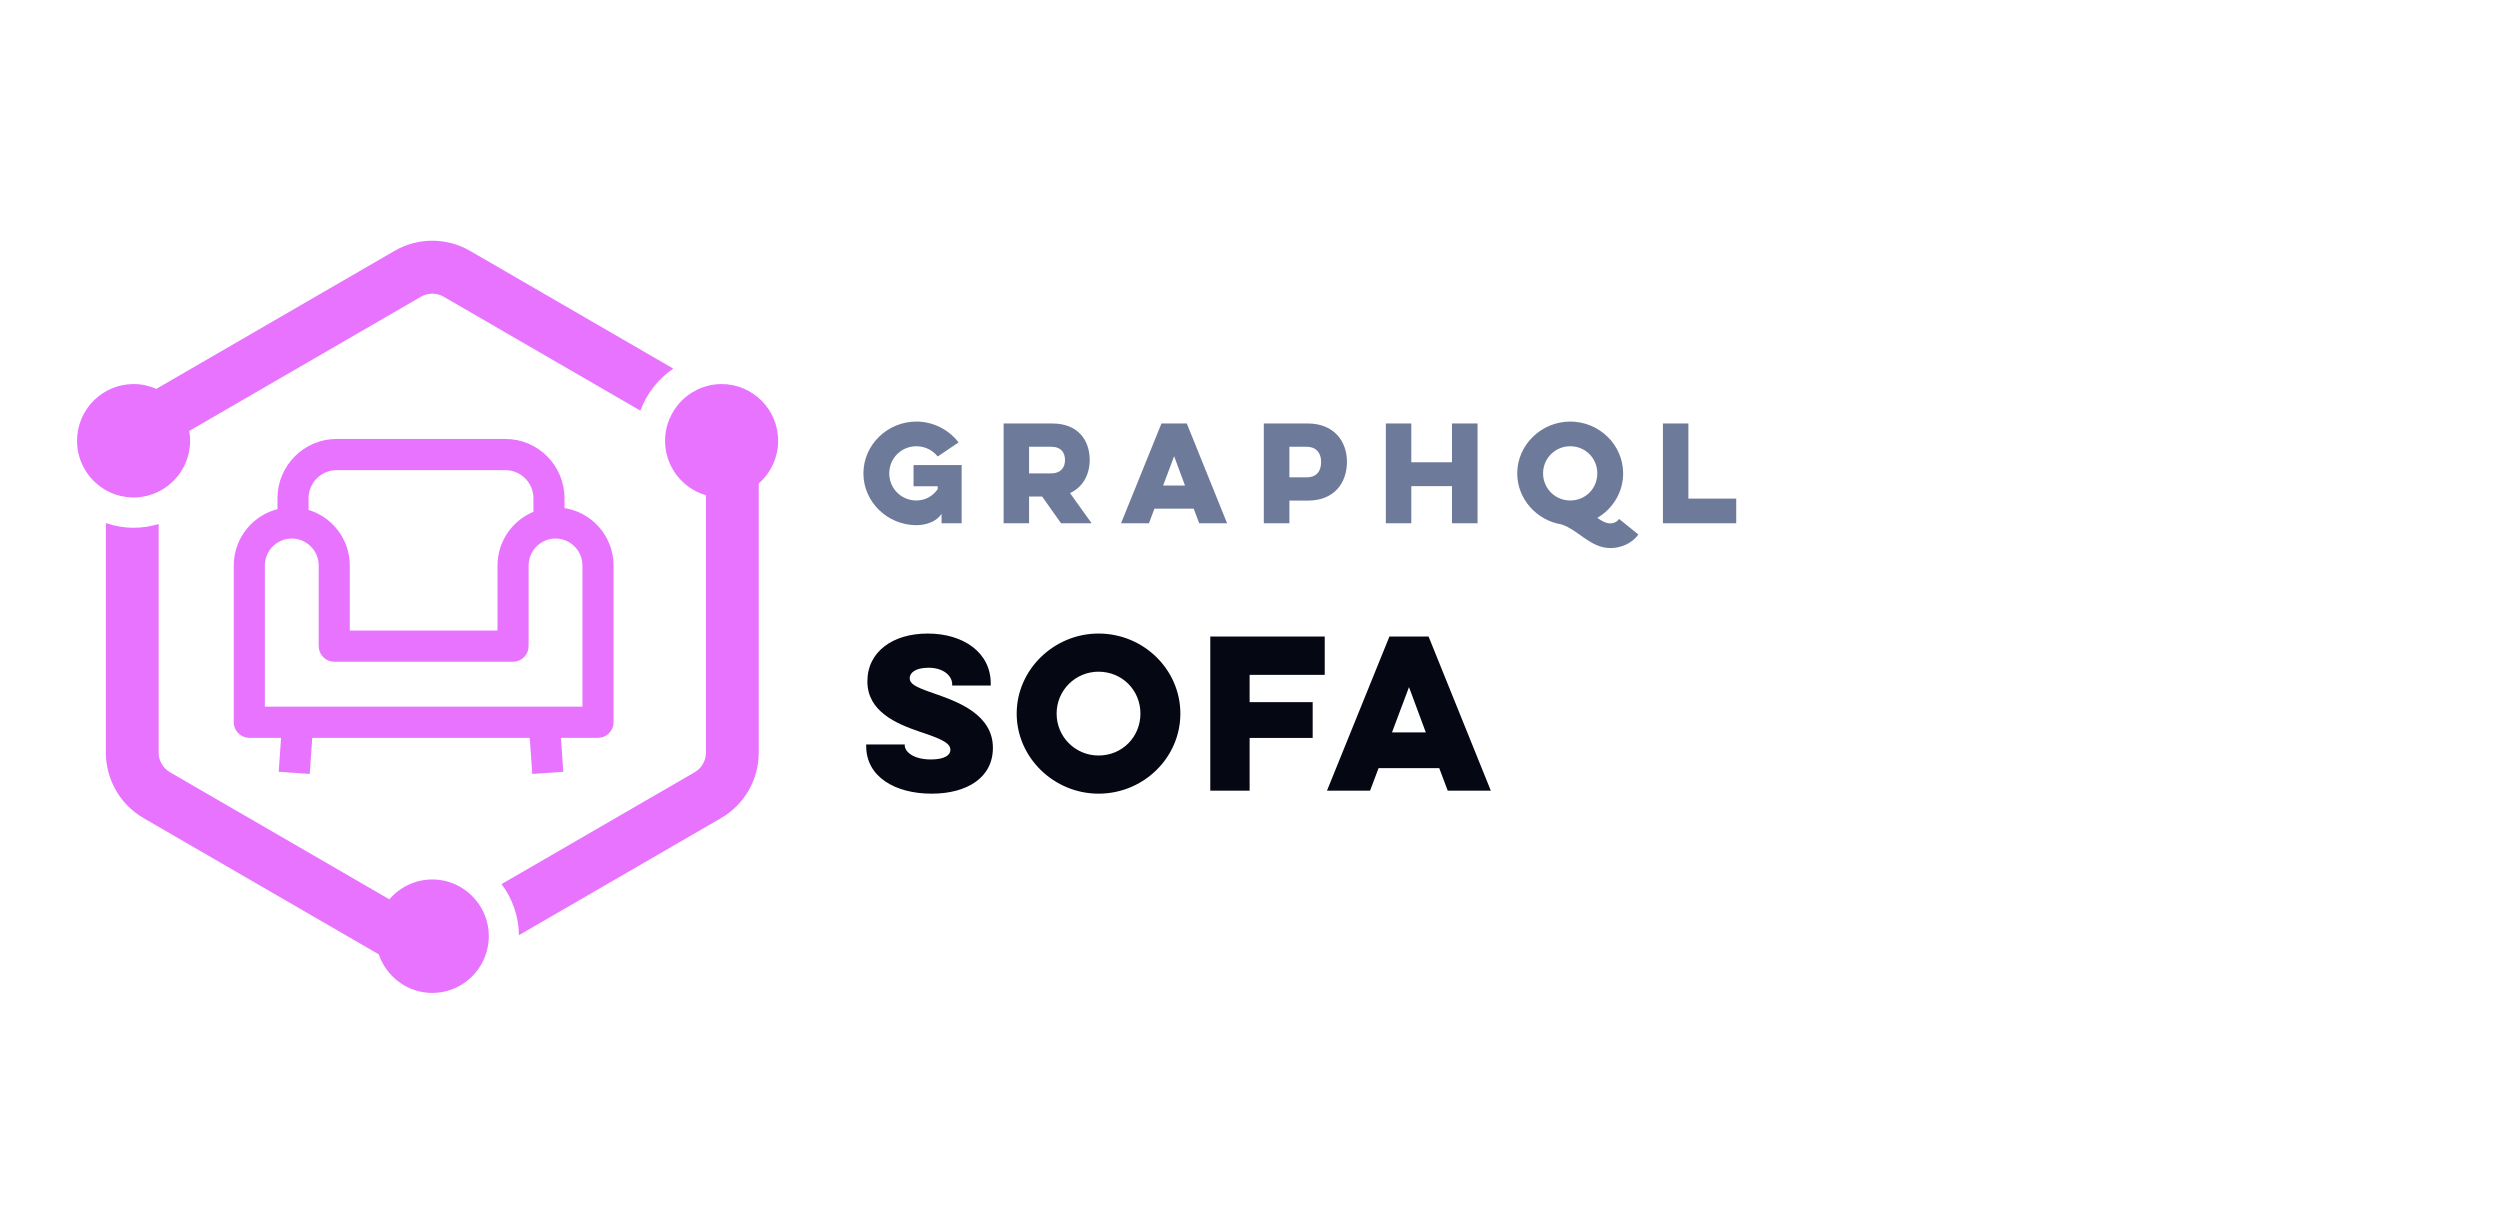
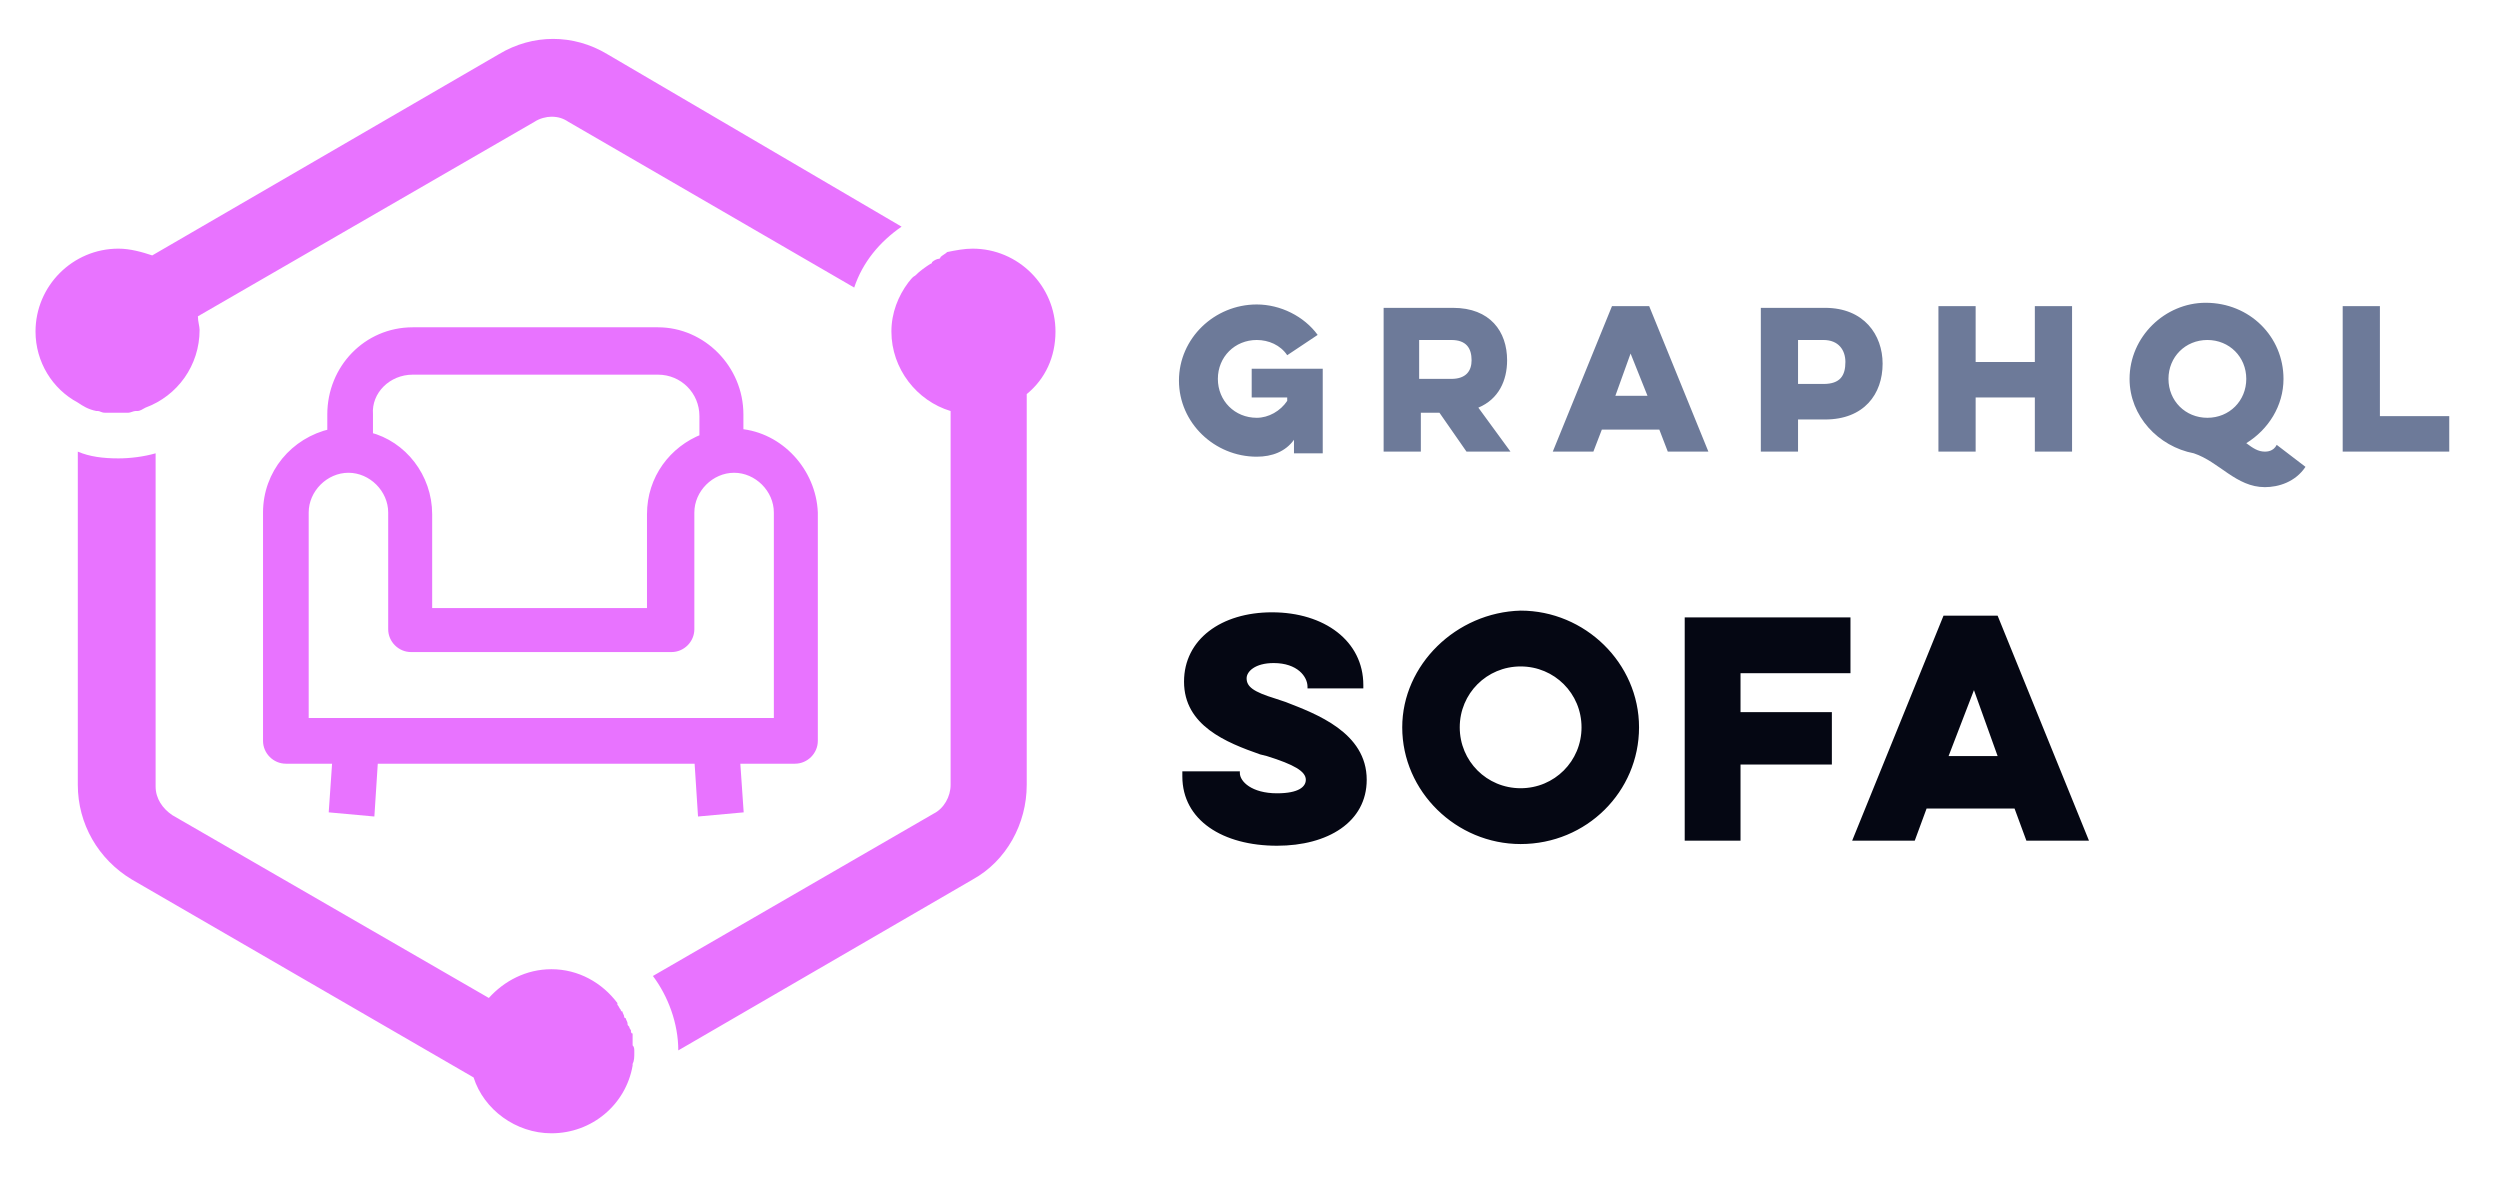
- <svg xmlns="http://www.w3.org/2000/svg" width="215px" height="105px" viewBox="0 0 215 105" version="1.1">
-   <g id="GraphQL-Tools/-sofa" stroke="none" stroke-width="1" fill="none" fill-rule="evenodd">
-     <g id="Libraries-Logos-/-Sofa" transform="translate(6, 20)" fill="#E873FF">
-       <path d="M36.04,60.512 C36.04,60.767 36.015,61.015 35.977,61.26 C35.972,61.291 35.968,61.321 35.963,61.351 C35.566,63.643 33.574,65.391 31.178,65.391 C29.042,65.391 27.227,63.999 26.576,62.074 L6.346,50.357 C4.34,49.195 3.105,47.047 3.105,44.724 L3.105,24.988 C3.854,25.243 4.653,25.387 5.488,25.387 C6.237,25.387 6.96,25.273 7.643,25.066 L7.643,44.724 C7.643,45.419 8.015,46.065 8.616,46.413 L27.487,57.344 C28.38,56.299 29.701,55.634 31.178,55.634 C32.784,55.634 34.206,56.422 35.093,57.63 C35.108,57.652 35.125,57.673 35.141,57.695 C35.203,57.783 35.261,57.873 35.318,57.966 C35.34,58.002 35.361,58.036 35.383,58.073 C35.432,58.158 35.478,58.246 35.523,58.334 C35.547,58.382 35.569,58.429 35.591,58.478 C35.63,58.56 35.665,58.643 35.699,58.728 C35.723,58.788 35.744,58.849 35.766,58.91 C35.793,58.987 35.819,59.065 35.842,59.143 C35.865,59.219 35.881,59.294 35.9,59.369 C35.917,59.44 35.935,59.51 35.949,59.582 C35.968,59.677 35.98,59.772 35.993,59.868 C36,59.926 36.011,59.981 36.017,60.039 C36.031,60.195 36.04,60.352 36.04,60.512 L36.04,60.512 Z M60.92,17.907 C60.92,19.371 60.272,20.682 59.251,21.577 L59.251,44.724 C59.251,47.047 58.017,49.195 56.01,50.357 L38.629,60.424 C38.61,58.777 38.055,57.26 37.134,56.032 L53.741,46.413 C54.341,46.065 54.713,45.419 54.713,44.724 L54.713,22.592 C52.685,22.005 51.195,20.129 51.195,17.907 C51.195,16.825 51.553,15.828 52.149,15.019 C52.158,15.006 52.167,14.993 52.177,14.98 C52.289,14.831 52.41,14.686 52.539,14.55 L52.556,14.531 C52.823,14.253 53.121,14.008 53.446,13.799 C53.48,13.777 53.515,13.757 53.55,13.735 C53.679,13.658 53.811,13.585 53.946,13.519 C53.986,13.5 54.026,13.48 54.067,13.462 C54.236,13.385 54.411,13.313 54.591,13.258 C54.592,13.258 54.592,13.258 54.592,13.257 C55.055,13.109 55.546,13.029 56.058,13.029 C58.74,13.029 60.92,15.217 60.92,17.907 L60.92,17.907 Z M3.105,22.155 C1.627,21.317 0.625,19.728 0.625,17.907 C0.625,15.217 2.806,13.029 5.488,13.029 C6.183,13.029 6.843,13.179 7.442,13.443 L27.936,1.572 C28.938,0.991 30.059,0.701 31.177,0.701 C32.297,0.701 33.417,0.991 34.419,1.572 L51.902,11.7 C50.616,12.57 49.62,13.835 49.073,15.316 L32.15,5.515 C31.855,5.344 31.518,5.254 31.177,5.254 C30.837,5.254 30.501,5.344 30.205,5.515 L10.272,17.062 C10.321,17.337 10.35,17.618 10.35,17.907 C10.35,20.006 9.019,21.795 7.162,22.481 C7.148,22.487 7.133,22.493 7.119,22.497 C6.971,22.549 6.823,22.595 6.67,22.634 C6.639,22.642 6.609,22.651 6.578,22.657 C6.438,22.689 6.295,22.715 6.151,22.735 C6.112,22.741 6.073,22.748 6.033,22.753 C5.854,22.773 5.673,22.786 5.488,22.786 C5.29,22.786 5.095,22.77 4.902,22.747 C4.851,22.741 4.8,22.731 4.749,22.723 C4.601,22.701 4.456,22.672 4.312,22.636 C4.269,22.624 4.224,22.614 4.18,22.602 C3.801,22.494 3.44,22.345 3.105,22.155 L3.105,22.155 Z" id="Fill-2" />
-       <path d="M44.341,41.023 L16.527,41.023 L16.527,28.637 C16.527,27.219 17.678,26.064 19.092,26.064 C20.507,26.064 21.658,27.219 21.658,28.637 L21.658,35.568 C21.658,36.171 22.144,36.659 22.745,36.659 L38.124,36.659 C38.724,36.659 39.211,36.171 39.211,35.568 L39.211,28.637 C39.211,27.219 40.361,26.064 41.776,26.064 C43.191,26.064 44.341,27.219 44.341,28.637 L44.341,41.023 Z M22.949,20.182 L37.463,20.182 C38.931,20.182 40.124,21.379 40.124,22.852 L40.124,24.186 C38.324,24.861 37.037,26.6 37.037,28.637 L37.037,34.478 L23.832,34.478 L23.832,28.637 C23.832,26.431 22.323,24.575 20.287,24.042 L20.287,22.852 C20.287,21.379 21.481,20.182 22.949,20.182 L22.949,20.182 Z M42.298,23.913 L42.298,22.852 C42.298,20.176 40.129,18 37.463,18 L22.949,18 C20.283,18 18.113,20.176 18.113,22.852 L18.113,23.986 C15.968,24.439 14.353,26.353 14.353,28.637 L14.353,42.114 C14.353,42.716 14.839,43.204 15.441,43.204 L18.441,43.204 L18.235,46.139 L20.404,46.293 L20.621,43.204 L39.791,43.204 L40.008,46.293 L42.177,46.139 L41.971,43.204 L45.429,43.204 C46.03,43.204 46.516,42.716 46.516,42.114 L46.516,28.637 C46.516,26.192 44.667,24.175 42.298,23.913 L42.298,23.913 Z" id="Fill-1" stroke="#E873FF" stroke-width="0.5" />
+ <svg xmlns="http://www.w3.org/2000/svg" version="1.1" id="Warstwa_1" x="0px" y="0px" viewBox="0 0 147.8 69.9" style="enable-background:new 0 0 147.8 69.9;" xml:space="preserve">
+   <style type="text/css">
+ 	.st0{fill-rule:evenodd;clip-rule:evenodd;fill:#E873FF;}
+ 	.st1{fill-rule:evenodd;clip-rule:evenodd;fill:#E873FF;stroke:#E873FF;stroke-width:0.5;}
+ 	.st2{fill:#050713;}
+ 	.st3{fill:#6D7A99;}
+ </style>
+   <g id="GraphQL-Tools_x2F_-sofa">
+     <g id="Libraries-Logos-_x2F_-Sofa" transform="translate(6, 20)">
+       <path id="Fill-2" class="st0" d="M31.5,42.2c0,0.3,0,0.5-0.1,0.7c0,0,0,0.1,0,0.1c-0.4,2.3-2.4,4-4.8,4c-2.1,0-4-1.4-4.6-3.3    L1.8,32c-2-1.2-3.2-3.3-3.2-5.6V6.7c0.7,0.3,1.5,0.4,2.4,0.4c0.7,0,1.5-0.1,2.2-0.3v19.7c0,0.7,0.4,1.3,1,1.7L22.9,39    c0.9-1,2.2-1.7,3.7-1.7c1.6,0,3,0.8,3.9,2c0,0,0,0,0,0.1c0.1,0.1,0.1,0.2,0.2,0.3c0,0,0,0.1,0.1,0.1c0,0.1,0.1,0.2,0.1,0.3    c0,0,0,0.1,0.1,0.1c0,0.1,0.1,0.2,0.1,0.3c0,0.1,0,0.1,0.1,0.2c0,0.1,0.1,0.2,0.1,0.2c0,0.1,0,0.2,0.1,0.2c0,0.1,0,0.1,0,0.2    c0,0.1,0,0.2,0,0.3c0,0.1,0,0.1,0,0.2C31.5,41.9,31.5,42,31.5,42.2L31.5,42.2z M56.4-0.4c0,1.5-0.6,2.8-1.7,3.7v23.1    c0,2.3-1.2,4.5-3.2,5.6L34.1,42.1c0-1.6-0.6-3.2-1.5-4.4l16.6-9.6c0.6-0.3,1-1,1-1.7V4.3c-2-0.6-3.5-2.5-3.5-4.7    c0-1.1,0.4-2.1,1-2.9c0,0,0,0,0,0c0.1-0.1,0.2-0.3,0.4-0.4l0,0c0.3-0.3,0.6-0.5,0.9-0.7c0,0,0.1,0,0.1-0.1    c0.1-0.1,0.3-0.2,0.4-0.2c0,0,0.1,0,0.1-0.1C49.7-4.9,49.9-5,50-5.1c0,0,0,0,0,0c0.5-0.1,1-0.2,1.5-0.2    C54.2-5.3,56.4-3.1,56.4-0.4L56.4-0.4z M-1.4,3.8C-2.9,3-3.9,1.4-3.9-0.4c0-2.7,2.2-4.9,4.9-4.9c0.7,0,1.4,0.2,2,0.4l20.5-11.9    c1-0.6,2.1-0.9,3.2-0.9c1.1,0,2.2,0.3,3.2,0.9L47.3-6.6c-1.3,0.9-2.3,2.1-2.8,3.6l-16.9-9.8c-0.3-0.2-0.6-0.3-1-0.3    c-0.3,0-0.7,0.1-1,0.3L5.7-1.3c0,0.3,0.1,0.6,0.1,0.8c0,2.1-1.3,3.9-3.2,4.6c0,0,0,0,0,0C2.4,4.2,2.3,4.3,2.1,4.3c0,0-0.1,0-0.1,0    c-0.1,0-0.3,0.1-0.4,0.1c0,0-0.1,0-0.1,0c-0.2,0-0.4,0-0.5,0c-0.2,0-0.4,0-0.6,0c-0.1,0-0.1,0-0.2,0C0,4.4-0.1,4.3-0.2,4.3    c0,0-0.1,0-0.1,0C-0.8,4.2-1.1,4-1.4,3.8L-1.4,3.8z" />
+       <path id="Fill-1" class="st1" d="M39.8,22.7H12V10.3c0-1.4,1.2-2.6,2.6-2.6c1.4,0,2.6,1.2,2.6,2.6v6.9c0,0.6,0.5,1.1,1.1,1.1h15.4    c0.6,0,1.1-0.5,1.1-1.1v-6.9c0-1.4,1.2-2.6,2.6-2.6s2.6,1.2,2.6,2.6V22.7z M18.4,1.9h14.5c1.5,0,2.7,1.2,2.7,2.7v1.3    c-1.8,0.7-3.1,2.4-3.1,4.5v5.8H19.3v-5.8c0-2.2-1.5-4.1-3.5-4.6V4.5C15.7,3.1,16.9,1.9,18.4,1.9L18.4,1.9z M37.7,5.6V4.5    c0-2.7-2.2-4.9-4.8-4.9H18.4c-2.7,0-4.8,2.2-4.8,4.9v1.1C11.4,6.1,9.8,8,9.8,10.3v13.5c0,0.6,0.5,1.1,1.1,1.1h3l-0.2,2.9l2.2,0.2    l0.2-3.1h19.2l0.2,3.1l2.2-0.2l-0.2-2.9h3.5c0.6,0,1.1-0.5,1.1-1.1V10.3C42,7.9,40.1,5.8,37.7,5.6L37.7,5.6z" />
    </g>
-     <path d="M74.493,64.022 L74.493,64.175 C74.493,66.776 76.941,68.255 80.12,68.255 C83.146,68.255 85.39,66.895 85.39,64.311 C85.39,61.487 82.438,60.38 80.586,59.726 L79.98,59.514 C78.729,59.069 78.233,58.801 78.233,58.327 C78.233,57.885 78.692,57.426 79.848,57.426 C81.225,57.426 81.888,58.191 81.888,58.837 L81.888,58.956 L85.203,58.956 L85.203,58.769 C85.203,56.134 82.874,54.485 79.78,54.485 C76.754,54.485 74.595,56.066 74.595,58.599 C74.595,61.175 77.05,62.23 79.096,62.926 L79.474,63.053 C81.072,63.597 81.735,63.937 81.735,64.498 C81.735,64.889 81.327,65.314 80.052,65.314 C78.505,65.314 77.808,64.617 77.808,64.107 L77.808,64.022 L74.493,64.022 Z M87.435,61.37 C87.435,65.161 90.648,68.255 94.473,68.255 C98.349,68.255 101.511,65.161 101.511,61.37 C101.511,57.579 98.349,54.485 94.473,54.485 C90.648,54.485 87.435,57.579 87.435,61.37 Z M90.869,61.37 C90.869,59.364 92.484,57.766 94.473,57.766 C96.513,57.766 98.077,59.364 98.077,61.37 C98.077,63.376 96.513,64.974 94.473,64.974 C92.484,64.974 90.869,63.376 90.869,61.37 Z M104.084,68 L107.467,68 L107.467,63.461 L112.89,63.461 L112.89,60.384 L107.467,60.384 L107.467,58.038 L113.927,58.038 L113.927,54.74 L104.084,54.74 L104.084,68 Z M119.491,54.74 L114.119,68 L117.825,68 L118.556,66.062 L123.775,66.062 L124.506,68 L128.212,68 L122.857,54.74 L119.491,54.74 Z M122.619,62.985 L119.712,62.985 L121.174,59.092 L122.619,62.985 Z" id="Sofa" fill="#050713" fill-rule="nonzero" />
-     <path d="M78.565,41.821 L80.644,41.821 L80.644,42.063 C80.237,42.657 79.577,43.042 78.807,43.042 C77.509,43.042 76.475,42.008 76.475,40.71 C76.475,39.412 77.509,38.378 78.807,38.378 C79.555,38.378 80.215,38.719 80.644,39.258 L82.437,38.048 C81.612,36.97 80.281,36.255 78.807,36.255 C76.321,36.255 74.253,38.257 74.253,40.71 C74.253,43.163 76.321,45.165 78.807,45.165 C79.687,45.165 80.556,44.835 80.974,44.197 L80.974,45 L82.701,45 L82.701,39.995 L78.565,39.995 L78.565,41.821 Z M86.311,36.42 L86.311,45 L88.5,45 L88.5,42.701 L89.622,42.701 L91.25,45 L93.879,45 L92.02,42.404 C93.175,41.876 93.714,40.754 93.714,39.555 C93.714,37.85 92.702,36.42 90.502,36.42 L86.311,36.42 Z M90.381,38.422 C91.261,38.422 91.591,38.917 91.591,39.577 C91.591,40.171 91.261,40.71 90.381,40.71 L88.5,40.71 L88.5,38.422 L90.381,38.422 Z M99.886,36.42 L96.41,45 L98.808,45 L99.281,43.746 L102.658,43.746 L103.131,45 L105.529,45 L102.064,36.42 L99.886,36.42 Z M101.91,41.755 L100.029,41.755 L100.975,39.236 L101.91,41.755 Z M108.688,45 L110.888,45 L110.888,43.053 L112.472,43.053 C114.749,43.053 115.838,41.524 115.838,39.709 C115.838,37.982 114.749,36.42 112.472,36.42 L108.688,36.42 L108.688,45 Z M112.351,38.422 C113.275,38.422 113.616,39.038 113.616,39.72 C113.616,40.479 113.275,41.051 112.351,41.051 L110.888,41.051 L110.888,38.422 L112.351,38.422 Z M124.87,36.42 L124.87,39.753 L121.372,39.753 L121.372,36.42 L119.183,36.42 L119.183,45 L121.372,45 L121.372,41.81 L124.87,41.81 L124.87,45 L127.07,45 L127.07,36.42 L124.87,36.42 Z M130.482,40.71 C130.482,42.91 132.154,44.758 134.288,45.099 C135.773,45.594 136.774,47.134 138.501,47.134 C139.282,47.134 140.283,46.815 140.899,45.968 L139.238,44.626 C139.007,44.978 138.611,45.011 138.49,45.011 C138.116,45.011 137.764,44.813 137.368,44.538 C138.699,43.757 139.59,42.338 139.59,40.71 C139.59,38.257 137.544,36.255 135.036,36.255 C132.561,36.255 130.482,38.257 130.482,40.71 Z M132.704,40.71 C132.704,39.412 133.749,38.378 135.036,38.378 C136.356,38.378 137.368,39.412 137.368,40.71 C137.368,42.008 136.356,43.042 135.036,43.042 C133.749,43.042 132.704,42.008 132.704,40.71 Z M143.012,45 L143.012,36.42 L145.201,36.42 L145.201,42.877 L149.315,42.877 L149.315,45 L143.012,45 Z" id="GraphQL" fill="#6D7A99" fill-rule="nonzero" />
+     <path id="Sofa" class="st2" d="M69.9,45.7v0.2c0,2.6,2.4,4.1,5.6,4.1c3,0,5.3-1.4,5.3-3.9c0-2.8-3-3.9-4.8-4.6l-0.6-0.2   c-1.3-0.4-1.7-0.7-1.7-1.2c0-0.4,0.5-0.9,1.6-0.9c1.4,0,2,0.8,2,1.4v0.1h3.3v-0.2c0-2.6-2.3-4.3-5.4-4.3c-3,0-5.2,1.6-5.2,4.1   c0,2.6,2.5,3.6,4.5,4.3l0.4,0.1c1.6,0.5,2.3,0.9,2.3,1.4c0,0.4-0.4,0.8-1.7,0.8c-1.5,0-2.2-0.7-2.2-1.2v-0.1H69.9z M82.9,43   c0,3.8,3.2,6.9,7,6.9c3.9,0,7-3.1,7-6.9c0-3.8-3.2-6.9-7-6.9C86.1,36.2,82.9,39.3,82.9,43z M86.3,43c0-2,1.6-3.6,3.6-3.6   c2,0,3.6,1.6,3.6,3.6s-1.6,3.6-3.6,3.6C87.9,46.6,86.3,45,86.3,43z M99.5,49.7h3.4v-4.5h5.4v-3.1h-5.4v-2.3h6.5v-3.3h-9.8V49.7z    M114.9,36.4l-5.4,13.3h3.7l0.7-1.9h5.2l0.7,1.9h3.7l-5.4-13.3H114.9z M118.1,44.7h-2.9l1.5-3.9L118.1,44.7z" />
+     <path id="GraphQL" class="st3" d="M74,23.5h2.1v0.2c-0.4,0.6-1.1,1-1.8,1c-1.3,0-2.3-1-2.3-2.3s1-2.3,2.3-2.3   c0.7,0,1.4,0.3,1.8,0.9l1.8-1.2c-0.8-1.1-2.2-1.8-3.6-1.8c-2.5,0-4.6,2-4.6,4.5s2.1,4.5,4.6,4.5c0.9,0,1.7-0.3,2.2-1v0.8h1.7v-5H74   V23.5z M81.8,18.1v8.6h2.2v-2.3h1.1l1.6,2.3h2.6l-1.9-2.6c1.2-0.5,1.7-1.6,1.7-2.8c0-1.7-1-3.1-3.2-3.1H81.8z M85.8,20.1   c0.9,0,1.2,0.5,1.2,1.2c0,0.6-0.3,1.1-1.2,1.1h-1.9v-2.3H85.8z M95.3,18.1l-3.5,8.6h2.4l0.5-1.3h3.4l0.5,1.3h2.4l-3.5-8.6H95.3z    M97.4,23.4h-1.9l0.9-2.5L97.4,23.4z M104.1,26.7h2.2v-1.9h1.6c2.3,0,3.4-1.5,3.4-3.3c0-1.7-1.1-3.3-3.4-3.3h-3.8V26.7z    M107.8,20.1c0.9,0,1.3,0.6,1.3,1.3c0,0.8-0.3,1.3-1.3,1.3h-1.5v-2.6H107.8z M120.3,18.1v3.3h-3.5v-3.3h-2.2v8.6h2.2v-3.2h3.5v3.2   h2.2v-8.6H120.3z M125.9,22.4c0,2.2,1.7,4,3.8,4.4c1.5,0.5,2.5,2,4.2,2c0.8,0,1.8-0.3,2.4-1.2l-1.7-1.3c-0.2,0.4-0.6,0.4-0.7,0.4   c-0.4,0-0.7-0.2-1.1-0.5c1.3-0.8,2.2-2.2,2.2-3.8c0-2.5-2-4.5-4.6-4.5C128,17.9,125.9,19.9,125.9,22.4z M128.2,22.4   c0-1.3,1-2.3,2.3-2.3c1.3,0,2.3,1,2.3,2.3s-1,2.3-2.3,2.3C129.2,24.7,128.2,23.7,128.2,22.4z M138.5,26.7v-8.6h2.2v6.5h4.1v2.1   H138.5z" />
  </g>
</svg>
